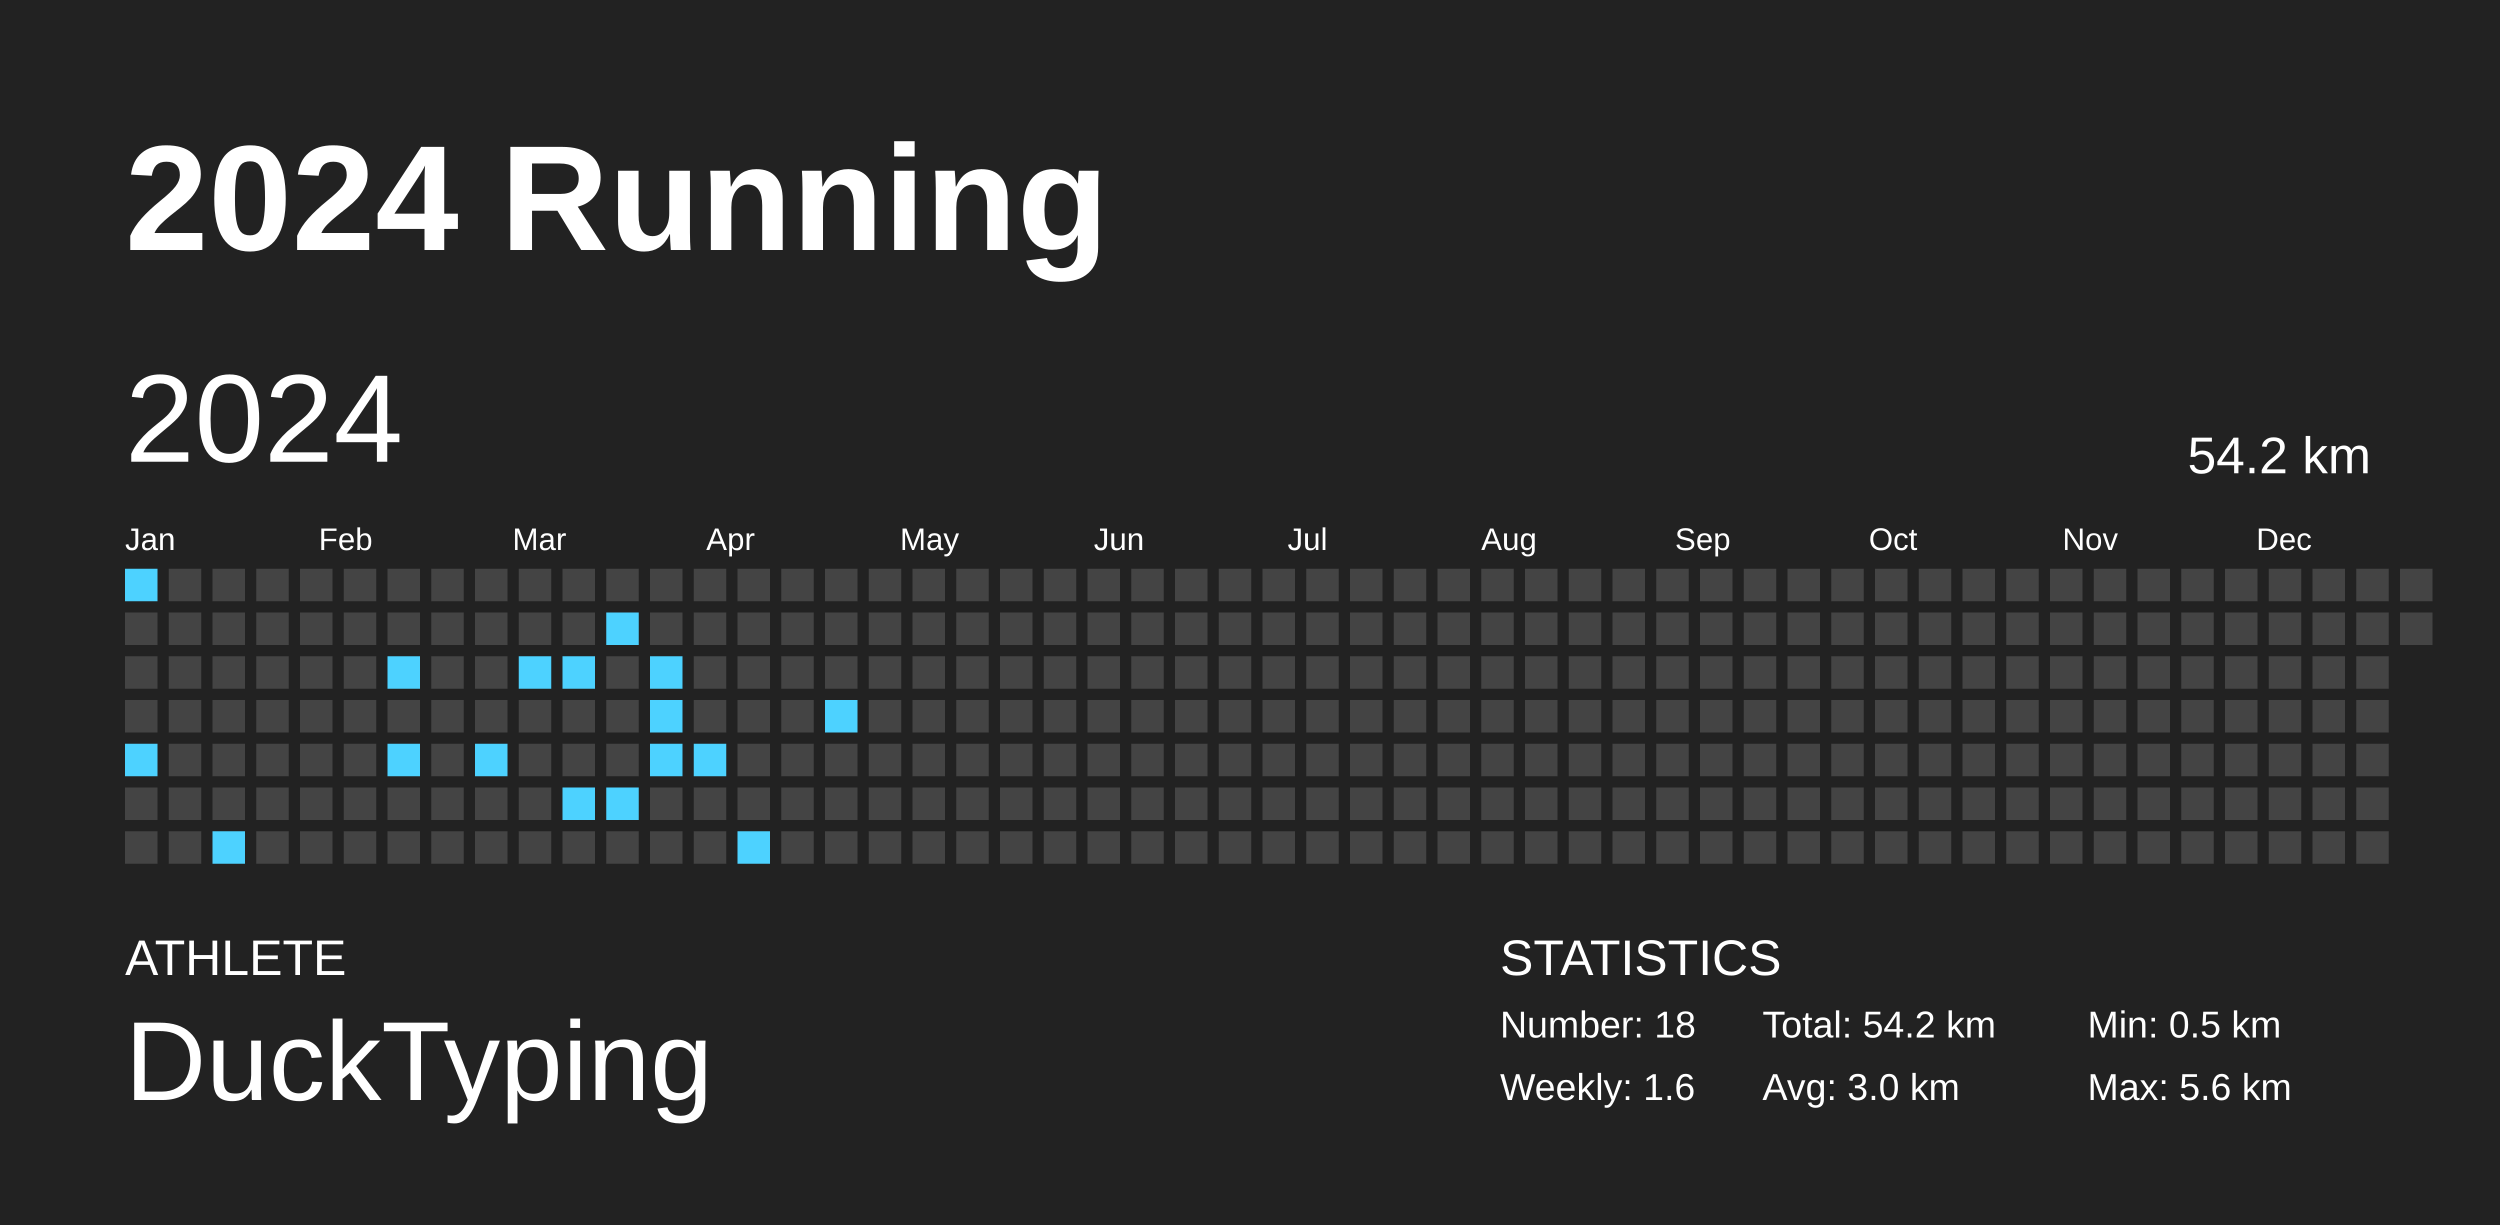
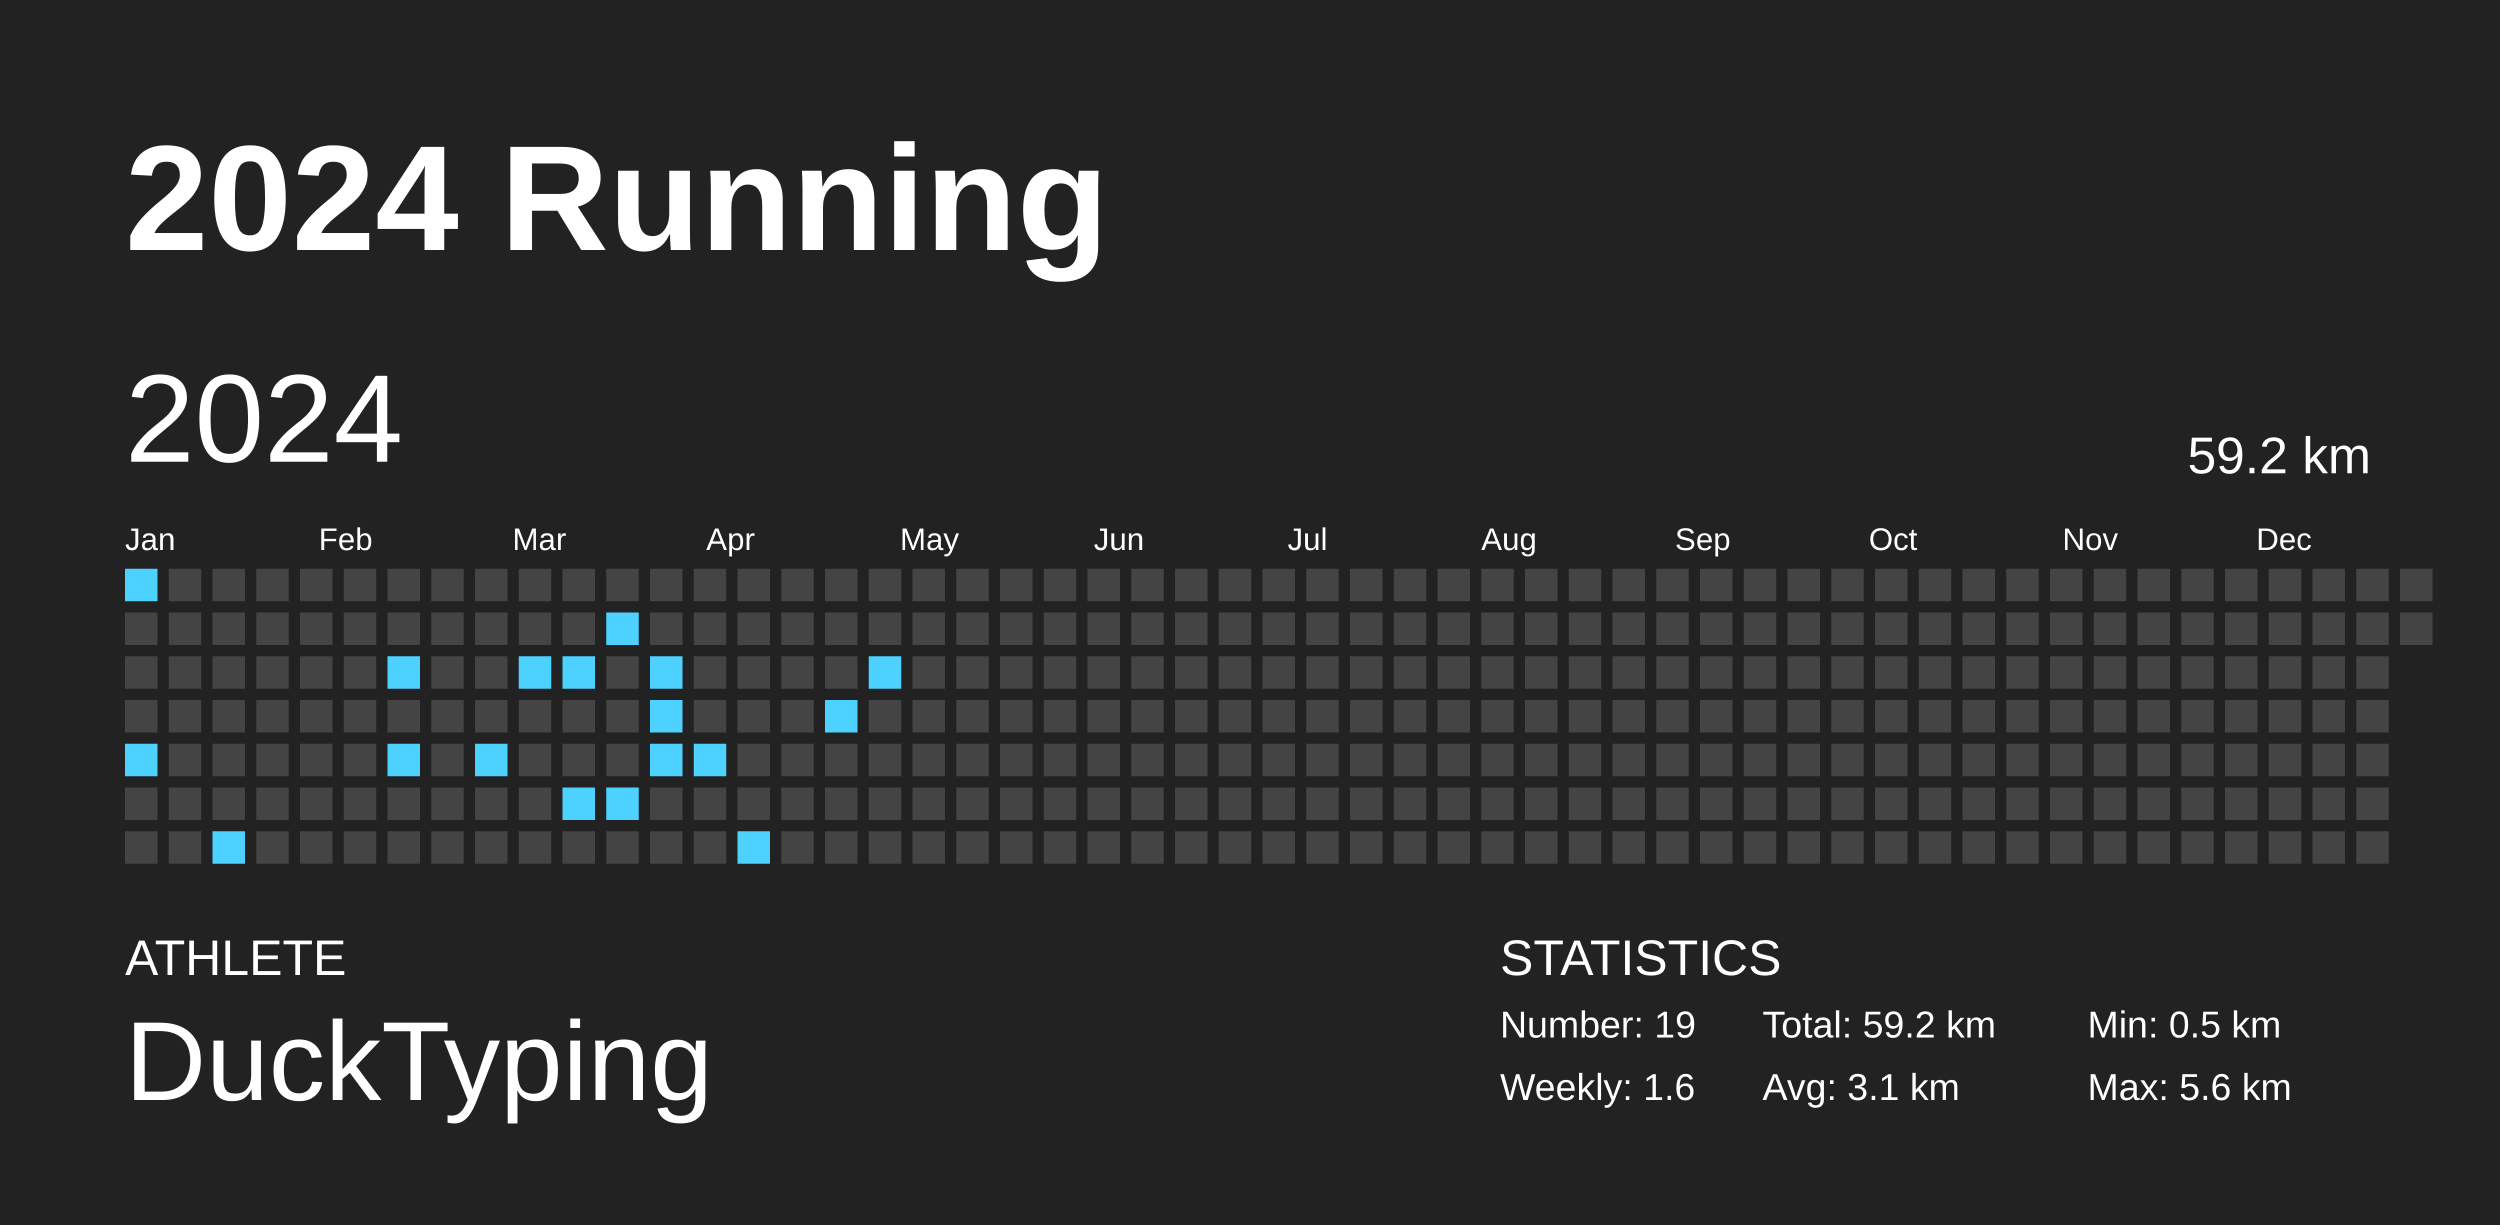
<svg xmlns="http://www.w3.org/2000/svg" baseProfile="full" height="98mm" version="1.1" viewBox="0,0,200,98" width="200mm">
  <defs />
  <rect fill="#222222" height="98" width="200" x="0" y="0" />
  <text fill="#FFFFFF" style="font-size:12px; font-family:Arial; font-weight:bold;" x="10" y="20">2024 Running</text>
  <text fill="#FFFFFF" style="font-size:4px; font-family:Arial" x="10" y="78">ATHLETE</text>
  <text fill="#FFFFFF" style="font-size:9px; font-family:Arial" x="10" y="88">DuckTyping</text>
  <text fill="#FFFFFF" style="font-size:4px; font-family:Arial" x="120" y="78">STATISTICS</text>
-   <text fill="#FFFFFF" style="font-size:3px; font-family:Arial" x="120" y="83">Number: 18</text>
+   <text fill="#FFFFFF" style="font-size:3px; font-family:Arial" x="120" y="83">Number: 19</text>
  <text fill="#FFFFFF" style="font-size:3px; font-family:Arial" x="120" y="88">Weekly: 1.6</text>
-   <text fill="#FFFFFF" style="font-size:3px; font-family:Arial" x="141" y="83">Total: 54.2 km</text>
-   <text fill="#FFFFFF" style="font-size:3px; font-family:Arial" x="141" y="88">Avg: 3.0 km</text>
+   <text fill="#FFFFFF" style="font-size:3px; font-family:Arial" x="141" y="83">Total: 59.2 km</text>
+   <text fill="#FFFFFF" style="font-size:3px; font-family:Arial" x="141" y="88">Avg: 3.1 km</text>
  <text fill="#FFFFFF" style="font-size:3px; font-family:Arial" x="167" y="83">Min: 0.5 km</text>
  <text fill="#FFFFFF" style="font-size:3px; font-family:Arial" x="167" y="88">Max: 5.6 km</text>
  <text dominant-baseline="hanging" fill="#FFFFFF" style="font-size:10.0px; font-family:Arial;" x="10" y="30">2024</text>
-   <text dominant-baseline="hanging" fill="#FFFFFF" style="font-size:4.125px; font-family:Arial;" x="175" y="35">54.2 km</text>
+   <text dominant-baseline="hanging" fill="#FFFFFF" style="font-size:4.125px; font-family:Arial;" x="175" y="35">59.2 km</text>
  <text fill="#FFFFFF" style="font-size:2.5px; font-family:Arial" x="10.0" y="44">Jan</text>
  <text fill="#FFFFFF" style="font-size:2.5px; font-family:Arial" x="25.5" y="44">Feb</text>
  <text fill="#FFFFFF" style="font-size:2.5px; font-family:Arial" x="41.0" y="44">Mar</text>
  <text fill="#FFFFFF" style="font-size:2.5px; font-family:Arial" x="56.5" y="44">Apr</text>
  <text fill="#FFFFFF" style="font-size:2.5px; font-family:Arial" x="72.0" y="44">May</text>
  <text fill="#FFFFFF" style="font-size:2.5px; font-family:Arial" x="87.5" y="44">Jun</text>
  <text fill="#FFFFFF" style="font-size:2.5px; font-family:Arial" x="103.0" y="44">Jul</text>
  <text fill="#FFFFFF" style="font-size:2.5px; font-family:Arial" x="118.5" y="44">Aug</text>
  <text fill="#FFFFFF" style="font-size:2.5px; font-family:Arial" x="134.0" y="44">Sep</text>
  <text fill="#FFFFFF" style="font-size:2.5px; font-family:Arial" x="149.5" y="44">Oct</text>
  <text fill="#FFFFFF" style="font-size:2.5px; font-family:Arial" x="165.0" y="44">Nov</text>
  <text fill="#FFFFFF" style="font-size:2.5px; font-family:Arial" x="180.5" y="44">Dec</text>
  <rect fill="#4dd2ff" height="2.6" width="2.6" x="10.0" y="45.5" />
  <rect fill="#444444" height="2.6" width="2.6" x="10.0" y="49.0" />
  <rect fill="#444444" height="2.6" width="2.6" x="10.0" y="52.5" />
  <rect fill="#444444" height="2.6" width="2.6" x="10.0" y="56.0" />
  <rect fill="#4dd2ff" height="2.6" width="2.6" x="10.0" y="59.5" />
  <rect fill="#444444" height="2.6" width="2.6" x="10.0" y="63.0" />
  <rect fill="#444444" height="2.6" width="2.6" x="10.0" y="66.5" />
  <rect fill="#444444" height="2.6" width="2.6" x="13.5" y="45.5" />
  <rect fill="#444444" height="2.6" width="2.6" x="13.5" y="49.0" />
  <rect fill="#444444" height="2.6" width="2.6" x="13.5" y="52.5" />
  <rect fill="#444444" height="2.6" width="2.6" x="13.5" y="56.0" />
  <rect fill="#444444" height="2.6" width="2.6" x="13.5" y="59.5" />
  <rect fill="#444444" height="2.6" width="2.6" x="13.5" y="63.0" />
  <rect fill="#444444" height="2.6" width="2.6" x="13.5" y="66.5" />
  <rect fill="#444444" height="2.6" width="2.6" x="17.0" y="45.5" />
  <rect fill="#444444" height="2.6" width="2.6" x="17.0" y="49.0" />
  <rect fill="#444444" height="2.6" width="2.6" x="17.0" y="52.5" />
  <rect fill="#444444" height="2.6" width="2.6" x="17.0" y="56.0" />
  <rect fill="#444444" height="2.6" width="2.6" x="17.0" y="59.5" />
  <rect fill="#444444" height="2.6" width="2.6" x="17.0" y="63.0" />
  <rect fill="#4dd2ff" height="2.6" width="2.6" x="17.0" y="66.5" />
  <rect fill="#444444" height="2.6" width="2.6" x="20.5" y="45.5" />
  <rect fill="#444444" height="2.6" width="2.6" x="20.5" y="49.0" />
  <rect fill="#444444" height="2.6" width="2.6" x="20.5" y="52.5" />
  <rect fill="#444444" height="2.6" width="2.6" x="20.5" y="56.0" />
  <rect fill="#444444" height="2.6" width="2.6" x="20.5" y="59.5" />
  <rect fill="#444444" height="2.6" width="2.6" x="20.5" y="63.0" />
  <rect fill="#444444" height="2.6" width="2.6" x="20.5" y="66.5" />
  <rect fill="#444444" height="2.6" width="2.6" x="24.0" y="45.5" />
  <rect fill="#444444" height="2.6" width="2.6" x="24.0" y="49.0" />
  <rect fill="#444444" height="2.6" width="2.6" x="24.0" y="52.5" />
  <rect fill="#444444" height="2.6" width="2.6" x="24.0" y="56.0" />
  <rect fill="#444444" height="2.6" width="2.6" x="24.0" y="59.5" />
  <rect fill="#444444" height="2.6" width="2.6" x="24.0" y="63.0" />
  <rect fill="#444444" height="2.6" width="2.6" x="24.0" y="66.5" />
  <rect fill="#444444" height="2.6" width="2.6" x="27.5" y="45.5" />
  <rect fill="#444444" height="2.6" width="2.6" x="27.5" y="49.0" />
  <rect fill="#444444" height="2.6" width="2.6" x="27.5" y="52.5" />
  <rect fill="#444444" height="2.6" width="2.6" x="27.5" y="56.0" />
  <rect fill="#444444" height="2.6" width="2.6" x="27.5" y="59.5" />
  <rect fill="#444444" height="2.6" width="2.6" x="27.5" y="63.0" />
  <rect fill="#444444" height="2.6" width="2.6" x="27.5" y="66.5" />
  <rect fill="#444444" height="2.6" width="2.6" x="31.0" y="45.5" />
  <rect fill="#444444" height="2.6" width="2.6" x="31.0" y="49.0" />
  <rect fill="#4dd2ff" height="2.6" width="2.6" x="31.0" y="52.5" />
  <rect fill="#444444" height="2.6" width="2.6" x="31.0" y="56.0" />
  <rect fill="#4dd2ff" height="2.6" width="2.6" x="31.0" y="59.5" />
  <rect fill="#444444" height="2.6" width="2.6" x="31.0" y="63.0" />
  <rect fill="#444444" height="2.6" width="2.6" x="31.0" y="66.5" />
  <rect fill="#444444" height="2.6" width="2.6" x="34.5" y="45.5" />
  <rect fill="#444444" height="2.6" width="2.6" x="34.5" y="49.0" />
  <rect fill="#444444" height="2.6" width="2.6" x="34.5" y="52.5" />
  <rect fill="#444444" height="2.6" width="2.6" x="34.5" y="56.0" />
  <rect fill="#444444" height="2.6" width="2.6" x="34.5" y="59.5" />
  <rect fill="#444444" height="2.6" width="2.6" x="34.5" y="63.0" />
  <rect fill="#444444" height="2.6" width="2.6" x="34.5" y="66.5" />
  <rect fill="#444444" height="2.6" width="2.6" x="38.0" y="45.5" />
  <rect fill="#444444" height="2.6" width="2.6" x="38.0" y="49.0" />
  <rect fill="#444444" height="2.6" width="2.6" x="38.0" y="52.5" />
  <rect fill="#444444" height="2.6" width="2.6" x="38.0" y="56.0" />
  <rect fill="#4dd2ff" height="2.6" width="2.6" x="38.0" y="59.5" />
  <rect fill="#444444" height="2.6" width="2.6" x="38.0" y="63.0" />
  <rect fill="#444444" height="2.6" width="2.6" x="38.0" y="66.5" />
  <rect fill="#444444" height="2.6" width="2.6" x="41.5" y="45.5" />
  <rect fill="#444444" height="2.6" width="2.6" x="41.5" y="49.0" />
  <rect fill="#4dd2ff" height="2.6" width="2.6" x="41.5" y="52.5" />
  <rect fill="#444444" height="2.6" width="2.6" x="41.5" y="56.0" />
  <rect fill="#444444" height="2.6" width="2.6" x="41.5" y="59.5" />
  <rect fill="#444444" height="2.6" width="2.6" x="41.5" y="63.0" />
  <rect fill="#444444" height="2.6" width="2.6" x="41.5" y="66.5" />
  <rect fill="#444444" height="2.6" width="2.6" x="45.0" y="45.5" />
  <rect fill="#444444" height="2.6" width="2.6" x="45.0" y="49.0" />
  <rect fill="#4dd2ff" height="2.6" width="2.6" x="45.0" y="52.5" />
  <rect fill="#444444" height="2.6" width="2.6" x="45.0" y="56.0" />
  <rect fill="#444444" height="2.6" width="2.6" x="45.0" y="59.5" />
  <rect fill="#4dd2ff" height="2.6" width="2.6" x="45.0" y="63.0" />
  <rect fill="#444444" height="2.6" width="2.6" x="45.0" y="66.5" />
  <rect fill="#444444" height="2.6" width="2.6" x="48.5" y="45.5" />
  <rect fill="#4dd2ff" height="2.6" width="2.6" x="48.5" y="49.0" />
  <rect fill="#444444" height="2.6" width="2.6" x="48.5" y="52.5" />
  <rect fill="#444444" height="2.6" width="2.6" x="48.5" y="56.0" />
  <rect fill="#444444" height="2.6" width="2.6" x="48.5" y="59.5" />
  <rect fill="#4dd2ff" height="2.6" width="2.6" x="48.5" y="63.0" />
  <rect fill="#444444" height="2.6" width="2.6" x="48.5" y="66.5" />
  <rect fill="#444444" height="2.6" width="2.6" x="52.0" y="45.5" />
  <rect fill="#444444" height="2.6" width="2.6" x="52.0" y="49.0" />
  <rect fill="#4dd2ff" height="2.6" width="2.6" x="52.0" y="52.5" />
  <rect fill="#4dd2ff" height="2.6" width="2.6" x="52.0" y="56.0" />
  <rect fill="#4dd2ff" height="2.6" width="2.6" x="52.0" y="59.5" />
  <rect fill="#444444" height="2.6" width="2.6" x="52.0" y="63.0" />
  <rect fill="#444444" height="2.6" width="2.6" x="52.0" y="66.5" />
  <rect fill="#444444" height="2.6" width="2.6" x="55.5" y="45.5" />
  <rect fill="#444444" height="2.6" width="2.6" x="55.5" y="49.0" />
  <rect fill="#444444" height="2.6" width="2.6" x="55.5" y="52.5" />
  <rect fill="#444444" height="2.6" width="2.6" x="55.5" y="56.0" />
  <rect fill="#4dd2ff" height="2.6" width="2.6" x="55.5" y="59.5" />
  <rect fill="#444444" height="2.6" width="2.6" x="55.5" y="63.0" />
  <rect fill="#444444" height="2.6" width="2.6" x="55.5" y="66.5" />
  <rect fill="#444444" height="2.6" width="2.6" x="59.0" y="45.5" />
  <rect fill="#444444" height="2.6" width="2.6" x="59.0" y="49.0" />
  <rect fill="#444444" height="2.6" width="2.6" x="59.0" y="52.5" />
  <rect fill="#444444" height="2.6" width="2.6" x="59.0" y="56.0" />
  <rect fill="#444444" height="2.6" width="2.6" x="59.0" y="59.5" />
  <rect fill="#444444" height="2.6" width="2.6" x="59.0" y="63.0" />
  <rect fill="#4dd2ff" height="2.6" width="2.6" x="59.0" y="66.5" />
  <rect fill="#444444" height="2.6" width="2.6" x="62.5" y="45.5" />
  <rect fill="#444444" height="2.6" width="2.6" x="62.5" y="49.0" />
  <rect fill="#444444" height="2.6" width="2.6" x="62.5" y="52.5" />
  <rect fill="#444444" height="2.6" width="2.6" x="62.5" y="56.0" />
  <rect fill="#444444" height="2.6" width="2.6" x="62.5" y="59.5" />
  <rect fill="#444444" height="2.6" width="2.6" x="62.5" y="63.0" />
  <rect fill="#444444" height="2.6" width="2.6" x="62.5" y="66.5" />
  <rect fill="#444444" height="2.6" width="2.6" x="66.0" y="45.5" />
  <rect fill="#444444" height="2.6" width="2.6" x="66.0" y="49.0" />
  <rect fill="#444444" height="2.6" width="2.6" x="66.0" y="52.5" />
  <rect fill="#4dd2ff" height="2.6" width="2.6" x="66.0" y="56.0" />
  <rect fill="#444444" height="2.6" width="2.6" x="66.0" y="59.5" />
  <rect fill="#444444" height="2.6" width="2.6" x="66.0" y="63.0" />
  <rect fill="#444444" height="2.6" width="2.6" x="66.0" y="66.5" />
  <rect fill="#444444" height="2.6" width="2.6" x="69.5" y="45.5" />
  <rect fill="#444444" height="2.6" width="2.6" x="69.5" y="49.0" />
-   <rect fill="#444444" height="2.6" width="2.6" x="69.5" y="52.5" />
+   <rect fill="#4dd2ff" height="2.6" width="2.6" x="69.5" y="52.5" />
  <rect fill="#444444" height="2.6" width="2.6" x="69.5" y="56.0" />
  <rect fill="#444444" height="2.6" width="2.6" x="69.5" y="59.5" />
  <rect fill="#444444" height="2.6" width="2.6" x="69.5" y="63.0" />
  <rect fill="#444444" height="2.6" width="2.6" x="69.5" y="66.5" />
  <rect fill="#444444" height="2.6" width="2.6" x="73.0" y="45.5" />
  <rect fill="#444444" height="2.6" width="2.6" x="73.0" y="49.0" />
  <rect fill="#444444" height="2.6" width="2.6" x="73.0" y="52.5" />
  <rect fill="#444444" height="2.6" width="2.6" x="73.0" y="56.0" />
  <rect fill="#444444" height="2.6" width="2.6" x="73.0" y="59.5" />
  <rect fill="#444444" height="2.6" width="2.6" x="73.0" y="63.0" />
  <rect fill="#444444" height="2.6" width="2.6" x="73.0" y="66.5" />
  <rect fill="#444444" height="2.6" width="2.6" x="76.5" y="45.5" />
  <rect fill="#444444" height="2.6" width="2.6" x="76.5" y="49.0" />
  <rect fill="#444444" height="2.6" width="2.6" x="76.5" y="52.5" />
  <rect fill="#444444" height="2.6" width="2.6" x="76.5" y="56.0" />
  <rect fill="#444444" height="2.6" width="2.6" x="76.5" y="59.5" />
  <rect fill="#444444" height="2.6" width="2.6" x="76.5" y="63.0" />
  <rect fill="#444444" height="2.6" width="2.6" x="76.5" y="66.5" />
  <rect fill="#444444" height="2.6" width="2.6" x="80.0" y="45.5" />
  <rect fill="#444444" height="2.6" width="2.6" x="80.0" y="49.0" />
  <rect fill="#444444" height="2.6" width="2.6" x="80.0" y="52.5" />
  <rect fill="#444444" height="2.6" width="2.6" x="80.0" y="56.0" />
  <rect fill="#444444" height="2.6" width="2.6" x="80.0" y="59.5" />
  <rect fill="#444444" height="2.6" width="2.6" x="80.0" y="63.0" />
  <rect fill="#444444" height="2.6" width="2.6" x="80.0" y="66.5" />
  <rect fill="#444444" height="2.6" width="2.6" x="83.5" y="45.5" />
  <rect fill="#444444" height="2.6" width="2.6" x="83.5" y="49.0" />
  <rect fill="#444444" height="2.6" width="2.6" x="83.5" y="52.5" />
  <rect fill="#444444" height="2.6" width="2.6" x="83.5" y="56.0" />
  <rect fill="#444444" height="2.6" width="2.6" x="83.5" y="59.5" />
  <rect fill="#444444" height="2.6" width="2.6" x="83.5" y="63.0" />
  <rect fill="#444444" height="2.6" width="2.6" x="83.5" y="66.5" />
  <rect fill="#444444" height="2.6" width="2.6" x="87.0" y="45.5" />
  <rect fill="#444444" height="2.6" width="2.6" x="87.0" y="49.0" />
  <rect fill="#444444" height="2.6" width="2.6" x="87.0" y="52.5" />
  <rect fill="#444444" height="2.6" width="2.6" x="87.0" y="56.0" />
  <rect fill="#444444" height="2.6" width="2.6" x="87.0" y="59.5" />
  <rect fill="#444444" height="2.6" width="2.6" x="87.0" y="63.0" />
  <rect fill="#444444" height="2.6" width="2.6" x="87.0" y="66.5" />
  <rect fill="#444444" height="2.6" width="2.6" x="90.5" y="45.5" />
  <rect fill="#444444" height="2.6" width="2.6" x="90.5" y="49.0" />
  <rect fill="#444444" height="2.6" width="2.6" x="90.5" y="52.5" />
  <rect fill="#444444" height="2.6" width="2.6" x="90.5" y="56.0" />
  <rect fill="#444444" height="2.6" width="2.6" x="90.5" y="59.5" />
  <rect fill="#444444" height="2.6" width="2.6" x="90.5" y="63.0" />
  <rect fill="#444444" height="2.6" width="2.6" x="90.5" y="66.5" />
  <rect fill="#444444" height="2.6" width="2.6" x="94.0" y="45.5" />
  <rect fill="#444444" height="2.6" width="2.6" x="94.0" y="49.0" />
  <rect fill="#444444" height="2.6" width="2.6" x="94.0" y="52.5" />
  <rect fill="#444444" height="2.6" width="2.6" x="94.0" y="56.0" />
  <rect fill="#444444" height="2.6" width="2.6" x="94.0" y="59.5" />
  <rect fill="#444444" height="2.6" width="2.6" x="94.0" y="63.0" />
  <rect fill="#444444" height="2.6" width="2.6" x="94.0" y="66.5" />
  <rect fill="#444444" height="2.6" width="2.6" x="97.5" y="45.5" />
  <rect fill="#444444" height="2.6" width="2.6" x="97.5" y="49.0" />
  <rect fill="#444444" height="2.6" width="2.6" x="97.5" y="52.5" />
  <rect fill="#444444" height="2.6" width="2.6" x="97.5" y="56.0" />
  <rect fill="#444444" height="2.6" width="2.6" x="97.5" y="59.5" />
  <rect fill="#444444" height="2.6" width="2.6" x="97.5" y="63.0" />
  <rect fill="#444444" height="2.6" width="2.6" x="97.5" y="66.5" />
  <rect fill="#444444" height="2.6" width="2.6" x="101.0" y="45.5" />
  <rect fill="#444444" height="2.6" width="2.6" x="101.0" y="49.0" />
  <rect fill="#444444" height="2.6" width="2.6" x="101.0" y="52.5" />
  <rect fill="#444444" height="2.6" width="2.6" x="101.0" y="56.0" />
  <rect fill="#444444" height="2.6" width="2.6" x="101.0" y="59.5" />
  <rect fill="#444444" height="2.6" width="2.6" x="101.0" y="63.0" />
  <rect fill="#444444" height="2.6" width="2.6" x="101.0" y="66.5" />
  <rect fill="#444444" height="2.6" width="2.6" x="104.5" y="45.5" />
  <rect fill="#444444" height="2.6" width="2.6" x="104.5" y="49.0" />
  <rect fill="#444444" height="2.6" width="2.6" x="104.5" y="52.5" />
  <rect fill="#444444" height="2.6" width="2.6" x="104.5" y="56.0" />
  <rect fill="#444444" height="2.6" width="2.6" x="104.5" y="59.5" />
  <rect fill="#444444" height="2.6" width="2.6" x="104.5" y="63.0" />
  <rect fill="#444444" height="2.6" width="2.6" x="104.5" y="66.5" />
  <rect fill="#444444" height="2.6" width="2.6" x="108.0" y="45.5" />
  <rect fill="#444444" height="2.6" width="2.6" x="108.0" y="49.0" />
  <rect fill="#444444" height="2.6" width="2.6" x="108.0" y="52.5" />
  <rect fill="#444444" height="2.6" width="2.6" x="108.0" y="56.0" />
  <rect fill="#444444" height="2.6" width="2.6" x="108.0" y="59.5" />
  <rect fill="#444444" height="2.6" width="2.6" x="108.0" y="63.0" />
  <rect fill="#444444" height="2.6" width="2.6" x="108.0" y="66.5" />
  <rect fill="#444444" height="2.6" width="2.6" x="111.5" y="45.5" />
  <rect fill="#444444" height="2.6" width="2.6" x="111.5" y="49.0" />
  <rect fill="#444444" height="2.6" width="2.6" x="111.5" y="52.5" />
  <rect fill="#444444" height="2.6" width="2.6" x="111.5" y="56.0" />
  <rect fill="#444444" height="2.6" width="2.6" x="111.5" y="59.5" />
  <rect fill="#444444" height="2.6" width="2.6" x="111.5" y="63.0" />
  <rect fill="#444444" height="2.6" width="2.6" x="111.5" y="66.5" />
  <rect fill="#444444" height="2.6" width="2.6" x="115.0" y="45.5" />
  <rect fill="#444444" height="2.6" width="2.6" x="115.0" y="49.0" />
  <rect fill="#444444" height="2.6" width="2.6" x="115.0" y="52.5" />
  <rect fill="#444444" height="2.6" width="2.6" x="115.0" y="56.0" />
  <rect fill="#444444" height="2.6" width="2.6" x="115.0" y="59.5" />
  <rect fill="#444444" height="2.6" width="2.6" x="115.0" y="63.0" />
  <rect fill="#444444" height="2.6" width="2.6" x="115.0" y="66.5" />
  <rect fill="#444444" height="2.6" width="2.6" x="118.5" y="45.5" />
  <rect fill="#444444" height="2.6" width="2.6" x="118.5" y="49.0" />
  <rect fill="#444444" height="2.6" width="2.6" x="118.5" y="52.5" />
  <rect fill="#444444" height="2.6" width="2.6" x="118.5" y="56.0" />
  <rect fill="#444444" height="2.6" width="2.6" x="118.5" y="59.5" />
  <rect fill="#444444" height="2.6" width="2.6" x="118.5" y="63.0" />
  <rect fill="#444444" height="2.6" width="2.6" x="118.5" y="66.5" />
  <rect fill="#444444" height="2.6" width="2.6" x="122.0" y="45.5" />
  <rect fill="#444444" height="2.6" width="2.6" x="122.0" y="49.0" />
  <rect fill="#444444" height="2.6" width="2.6" x="122.0" y="52.5" />
  <rect fill="#444444" height="2.6" width="2.6" x="122.0" y="56.0" />
  <rect fill="#444444" height="2.6" width="2.6" x="122.0" y="59.5" />
  <rect fill="#444444" height="2.6" width="2.6" x="122.0" y="63.0" />
  <rect fill="#444444" height="2.6" width="2.6" x="122.0" y="66.5" />
  <rect fill="#444444" height="2.6" width="2.6" x="125.5" y="45.5" />
  <rect fill="#444444" height="2.6" width="2.6" x="125.5" y="49.0" />
  <rect fill="#444444" height="2.6" width="2.6" x="125.5" y="52.5" />
  <rect fill="#444444" height="2.6" width="2.6" x="125.5" y="56.0" />
  <rect fill="#444444" height="2.6" width="2.6" x="125.5" y="59.5" />
  <rect fill="#444444" height="2.6" width="2.6" x="125.5" y="63.0" />
  <rect fill="#444444" height="2.6" width="2.6" x="125.5" y="66.5" />
  <rect fill="#444444" height="2.6" width="2.6" x="129.0" y="45.5" />
  <rect fill="#444444" height="2.6" width="2.6" x="129.0" y="49.0" />
  <rect fill="#444444" height="2.6" width="2.6" x="129.0" y="52.5" />
  <rect fill="#444444" height="2.6" width="2.6" x="129.0" y="56.0" />
  <rect fill="#444444" height="2.6" width="2.6" x="129.0" y="59.5" />
  <rect fill="#444444" height="2.6" width="2.6" x="129.0" y="63.0" />
  <rect fill="#444444" height="2.6" width="2.6" x="129.0" y="66.5" />
  <rect fill="#444444" height="2.6" width="2.6" x="132.5" y="45.5" />
  <rect fill="#444444" height="2.6" width="2.6" x="132.5" y="49.0" />
  <rect fill="#444444" height="2.6" width="2.6" x="132.5" y="52.5" />
  <rect fill="#444444" height="2.6" width="2.6" x="132.5" y="56.0" />
  <rect fill="#444444" height="2.6" width="2.6" x="132.5" y="59.5" />
  <rect fill="#444444" height="2.6" width="2.6" x="132.5" y="63.0" />
  <rect fill="#444444" height="2.6" width="2.6" x="132.5" y="66.5" />
  <rect fill="#444444" height="2.6" width="2.6" x="136.0" y="45.5" />
  <rect fill="#444444" height="2.6" width="2.6" x="136.0" y="49.0" />
  <rect fill="#444444" height="2.6" width="2.6" x="136.0" y="52.5" />
  <rect fill="#444444" height="2.6" width="2.6" x="136.0" y="56.0" />
  <rect fill="#444444" height="2.6" width="2.6" x="136.0" y="59.5" />
  <rect fill="#444444" height="2.6" width="2.6" x="136.0" y="63.0" />
  <rect fill="#444444" height="2.6" width="2.6" x="136.0" y="66.5" />
  <rect fill="#444444" height="2.6" width="2.6" x="139.5" y="45.5" />
  <rect fill="#444444" height="2.6" width="2.6" x="139.5" y="49.0" />
  <rect fill="#444444" height="2.6" width="2.6" x="139.5" y="52.5" />
  <rect fill="#444444" height="2.6" width="2.6" x="139.5" y="56.0" />
  <rect fill="#444444" height="2.6" width="2.6" x="139.5" y="59.5" />
  <rect fill="#444444" height="2.6" width="2.6" x="139.5" y="63.0" />
  <rect fill="#444444" height="2.6" width="2.6" x="139.5" y="66.5" />
  <rect fill="#444444" height="2.6" width="2.6" x="143.0" y="45.5" />
  <rect fill="#444444" height="2.6" width="2.6" x="143.0" y="49.0" />
  <rect fill="#444444" height="2.6" width="2.6" x="143.0" y="52.5" />
  <rect fill="#444444" height="2.6" width="2.6" x="143.0" y="56.0" />
  <rect fill="#444444" height="2.6" width="2.6" x="143.0" y="59.5" />
  <rect fill="#444444" height="2.6" width="2.6" x="143.0" y="63.0" />
  <rect fill="#444444" height="2.6" width="2.6" x="143.0" y="66.5" />
  <rect fill="#444444" height="2.6" width="2.6" x="146.5" y="45.5" />
  <rect fill="#444444" height="2.6" width="2.6" x="146.5" y="49.0" />
  <rect fill="#444444" height="2.6" width="2.6" x="146.5" y="52.5" />
  <rect fill="#444444" height="2.6" width="2.6" x="146.5" y="56.0" />
  <rect fill="#444444" height="2.6" width="2.6" x="146.5" y="59.5" />
  <rect fill="#444444" height="2.6" width="2.6" x="146.5" y="63.0" />
  <rect fill="#444444" height="2.6" width="2.6" x="146.5" y="66.5" />
  <rect fill="#444444" height="2.6" width="2.6" x="150.0" y="45.5" />
  <rect fill="#444444" height="2.6" width="2.6" x="150.0" y="49.0" />
  <rect fill="#444444" height="2.6" width="2.6" x="150.0" y="52.5" />
  <rect fill="#444444" height="2.6" width="2.6" x="150.0" y="56.0" />
  <rect fill="#444444" height="2.6" width="2.6" x="150.0" y="59.5" />
  <rect fill="#444444" height="2.6" width="2.6" x="150.0" y="63.0" />
  <rect fill="#444444" height="2.6" width="2.6" x="150.0" y="66.5" />
  <rect fill="#444444" height="2.6" width="2.6" x="153.5" y="45.5" />
  <rect fill="#444444" height="2.6" width="2.6" x="153.5" y="49.0" />
  <rect fill="#444444" height="2.6" width="2.6" x="153.5" y="52.5" />
  <rect fill="#444444" height="2.6" width="2.6" x="153.5" y="56.0" />
  <rect fill="#444444" height="2.6" width="2.6" x="153.5" y="59.5" />
  <rect fill="#444444" height="2.6" width="2.6" x="153.5" y="63.0" />
  <rect fill="#444444" height="2.6" width="2.6" x="153.5" y="66.5" />
  <rect fill="#444444" height="2.6" width="2.6" x="157.0" y="45.5" />
  <rect fill="#444444" height="2.6" width="2.6" x="157.0" y="49.0" />
  <rect fill="#444444" height="2.6" width="2.6" x="157.0" y="52.5" />
  <rect fill="#444444" height="2.6" width="2.6" x="157.0" y="56.0" />
  <rect fill="#444444" height="2.6" width="2.6" x="157.0" y="59.5" />
  <rect fill="#444444" height="2.6" width="2.6" x="157.0" y="63.0" />
  <rect fill="#444444" height="2.6" width="2.6" x="157.0" y="66.5" />
  <rect fill="#444444" height="2.6" width="2.6" x="160.5" y="45.5" />
  <rect fill="#444444" height="2.6" width="2.6" x="160.5" y="49.0" />
  <rect fill="#444444" height="2.6" width="2.6" x="160.5" y="52.5" />
  <rect fill="#444444" height="2.6" width="2.6" x="160.5" y="56.0" />
  <rect fill="#444444" height="2.6" width="2.6" x="160.5" y="59.5" />
  <rect fill="#444444" height="2.6" width="2.6" x="160.5" y="63.0" />
  <rect fill="#444444" height="2.6" width="2.6" x="160.5" y="66.5" />
  <rect fill="#444444" height="2.6" width="2.6" x="164.0" y="45.5" />
  <rect fill="#444444" height="2.6" width="2.6" x="164.0" y="49.0" />
  <rect fill="#444444" height="2.6" width="2.6" x="164.0" y="52.5" />
  <rect fill="#444444" height="2.6" width="2.6" x="164.0" y="56.0" />
  <rect fill="#444444" height="2.6" width="2.6" x="164.0" y="59.5" />
  <rect fill="#444444" height="2.6" width="2.6" x="164.0" y="63.0" />
  <rect fill="#444444" height="2.6" width="2.6" x="164.0" y="66.5" />
  <rect fill="#444444" height="2.6" width="2.6" x="167.5" y="45.5" />
  <rect fill="#444444" height="2.6" width="2.6" x="167.5" y="49.0" />
  <rect fill="#444444" height="2.6" width="2.6" x="167.5" y="52.5" />
  <rect fill="#444444" height="2.6" width="2.6" x="167.5" y="56.0" />
  <rect fill="#444444" height="2.6" width="2.6" x="167.5" y="59.5" />
  <rect fill="#444444" height="2.6" width="2.6" x="167.5" y="63.0" />
  <rect fill="#444444" height="2.6" width="2.6" x="167.5" y="66.5" />
  <rect fill="#444444" height="2.6" width="2.6" x="171.0" y="45.5" />
  <rect fill="#444444" height="2.6" width="2.6" x="171.0" y="49.0" />
  <rect fill="#444444" height="2.6" width="2.6" x="171.0" y="52.5" />
  <rect fill="#444444" height="2.6" width="2.6" x="171.0" y="56.0" />
  <rect fill="#444444" height="2.6" width="2.6" x="171.0" y="59.5" />
  <rect fill="#444444" height="2.6" width="2.6" x="171.0" y="63.0" />
  <rect fill="#444444" height="2.6" width="2.6" x="171.0" y="66.5" />
  <rect fill="#444444" height="2.6" width="2.6" x="174.5" y="45.5" />
  <rect fill="#444444" height="2.6" width="2.6" x="174.5" y="49.0" />
  <rect fill="#444444" height="2.6" width="2.6" x="174.5" y="52.5" />
  <rect fill="#444444" height="2.6" width="2.6" x="174.5" y="56.0" />
  <rect fill="#444444" height="2.6" width="2.6" x="174.5" y="59.5" />
  <rect fill="#444444" height="2.6" width="2.6" x="174.5" y="63.0" />
  <rect fill="#444444" height="2.6" width="2.6" x="174.5" y="66.5" />
  <rect fill="#444444" height="2.6" width="2.6" x="178.0" y="45.5" />
  <rect fill="#444444" height="2.6" width="2.6" x="178.0" y="49.0" />
  <rect fill="#444444" height="2.6" width="2.6" x="178.0" y="52.5" />
  <rect fill="#444444" height="2.6" width="2.6" x="178.0" y="56.0" />
  <rect fill="#444444" height="2.6" width="2.6" x="178.0" y="59.5" />
  <rect fill="#444444" height="2.6" width="2.6" x="178.0" y="63.0" />
  <rect fill="#444444" height="2.6" width="2.6" x="178.0" y="66.5" />
  <rect fill="#444444" height="2.6" width="2.6" x="181.5" y="45.5" />
  <rect fill="#444444" height="2.6" width="2.6" x="181.5" y="49.0" />
  <rect fill="#444444" height="2.6" width="2.6" x="181.5" y="52.5" />
  <rect fill="#444444" height="2.6" width="2.6" x="181.5" y="56.0" />
  <rect fill="#444444" height="2.6" width="2.6" x="181.5" y="59.5" />
  <rect fill="#444444" height="2.6" width="2.6" x="181.5" y="63.0" />
  <rect fill="#444444" height="2.6" width="2.6" x="181.5" y="66.5" />
  <rect fill="#444444" height="2.6" width="2.6" x="185.0" y="45.5" />
  <rect fill="#444444" height="2.6" width="2.6" x="185.0" y="49.0" />
  <rect fill="#444444" height="2.6" width="2.6" x="185.0" y="52.5" />
  <rect fill="#444444" height="2.6" width="2.6" x="185.0" y="56.0" />
  <rect fill="#444444" height="2.6" width="2.6" x="185.0" y="59.5" />
  <rect fill="#444444" height="2.6" width="2.6" x="185.0" y="63.0" />
  <rect fill="#444444" height="2.6" width="2.6" x="185.0" y="66.5" />
  <rect fill="#444444" height="2.6" width="2.6" x="188.5" y="45.5" />
  <rect fill="#444444" height="2.6" width="2.6" x="188.5" y="49.0" />
  <rect fill="#444444" height="2.6" width="2.6" x="188.5" y="52.5" />
  <rect fill="#444444" height="2.6" width="2.6" x="188.5" y="56.0" />
  <rect fill="#444444" height="2.6" width="2.6" x="188.5" y="59.5" />
  <rect fill="#444444" height="2.6" width="2.6" x="188.5" y="63.0" />
  <rect fill="#444444" height="2.6" width="2.6" x="188.5" y="66.5" />
  <rect fill="#444444" height="2.6" width="2.6" x="192.0" y="45.5" />
  <rect fill="#444444" height="2.6" width="2.6" x="192.0" y="49.0" />
</svg>
